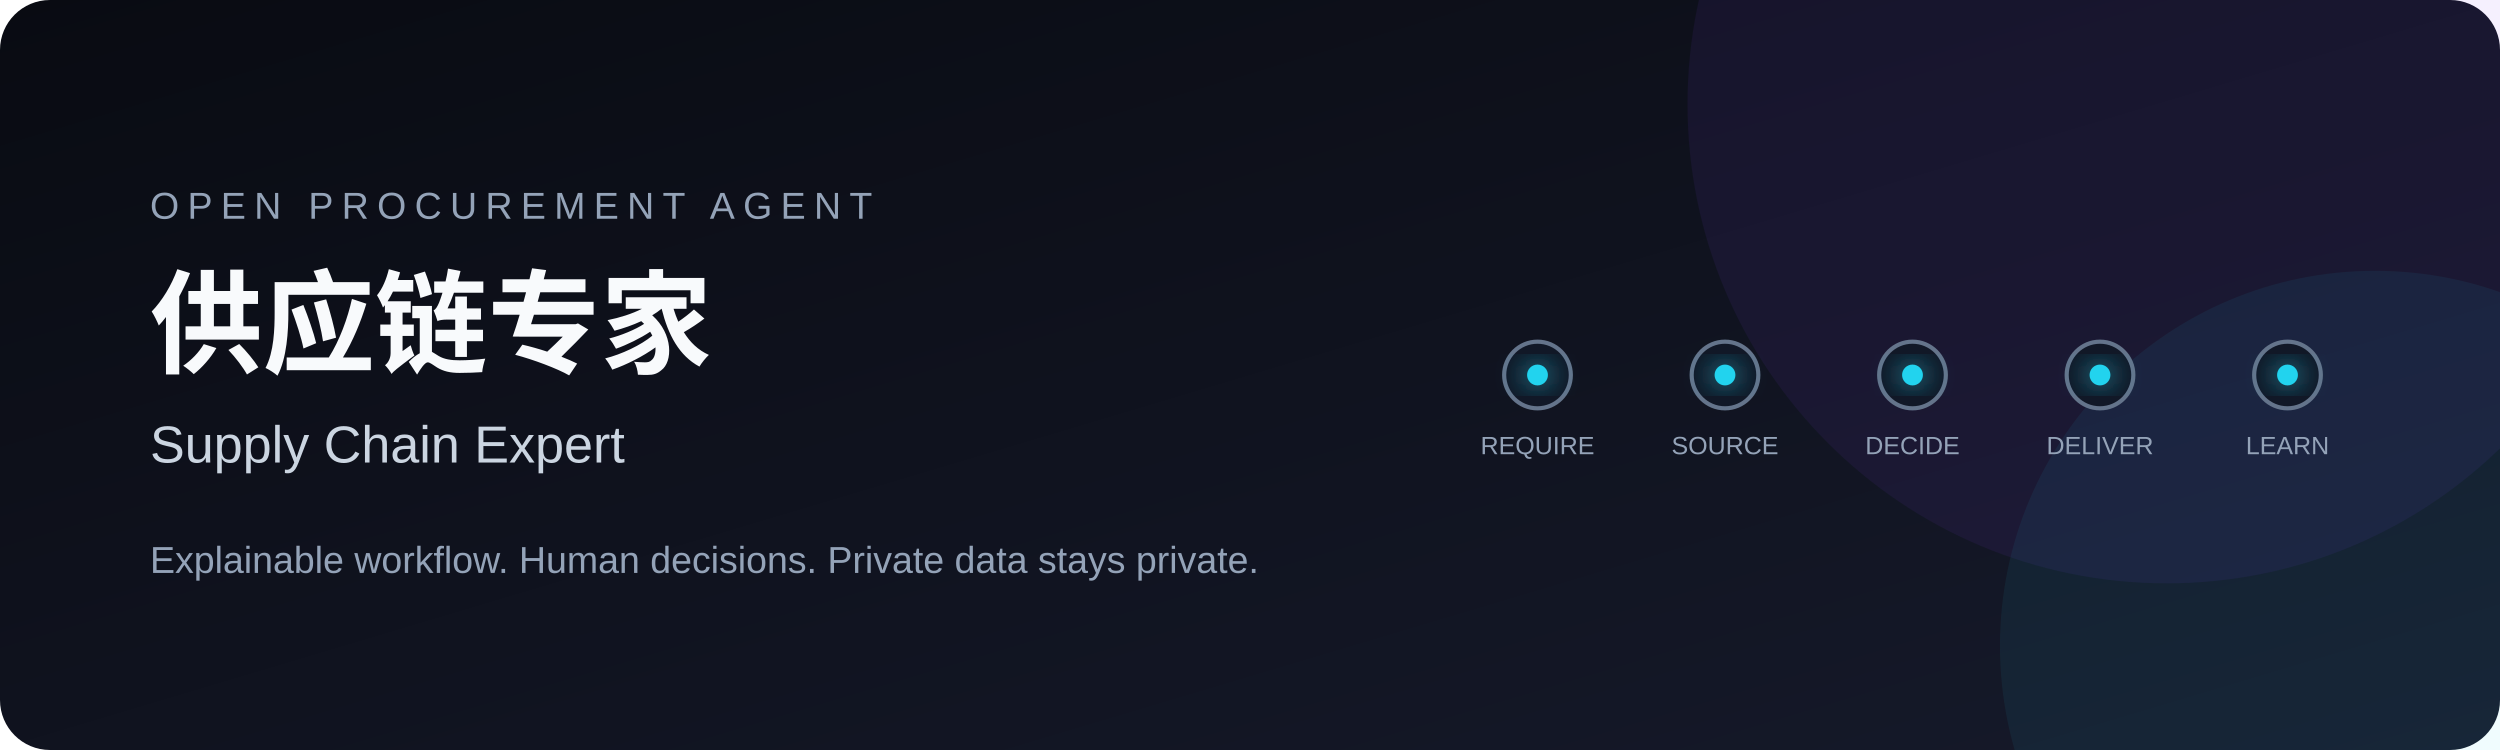
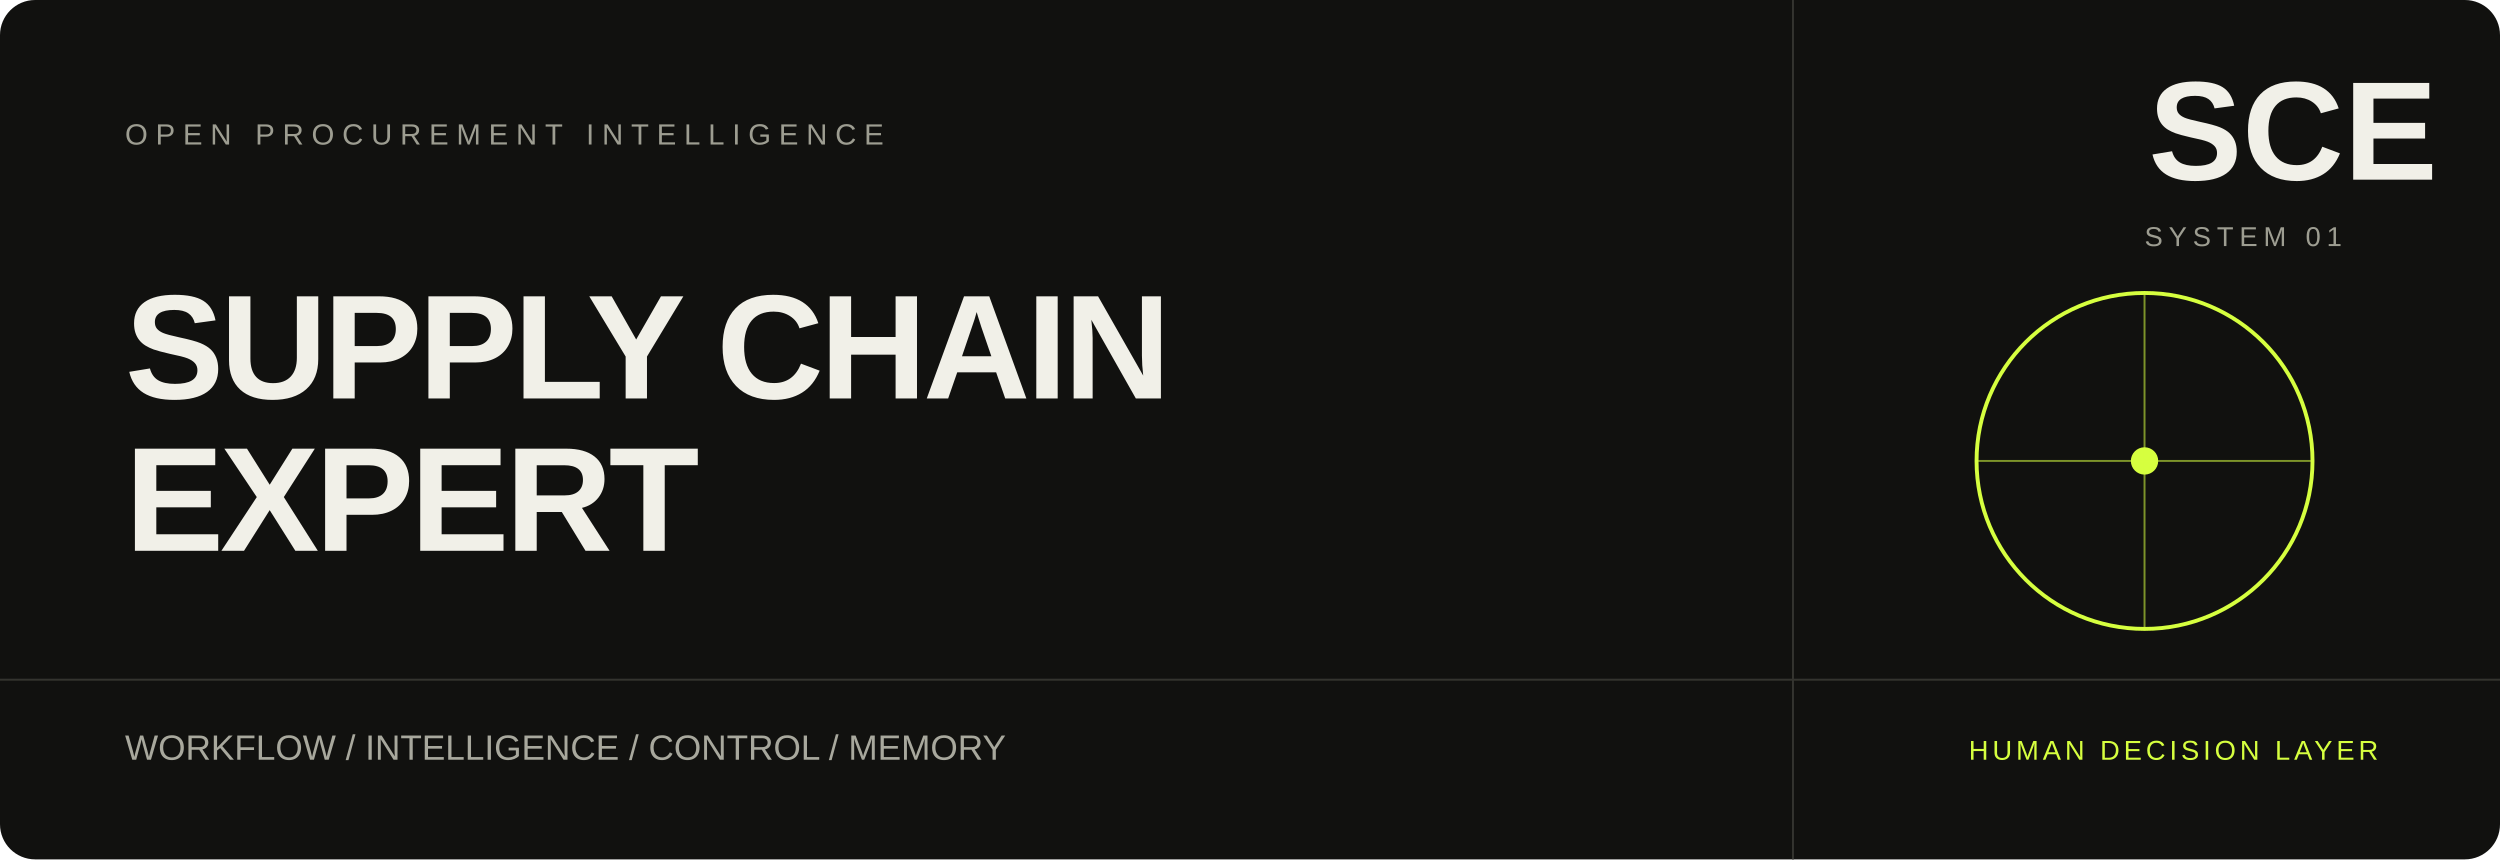
- <svg xmlns="http://www.w3.org/2000/svg" width="1200" height="360" viewBox="0 0 1200 360" role="img" aria-labelledby="title desc">
-   <defs>
-     <linearGradient id="bg" x1="0" y1="0" x2="1" y2="1">
-       <stop offset="0" stop-color="#090B12" />
-       <stop offset="1" stop-color="#161A2B" />
-     </linearGradient>
-     <linearGradient id="accent" x1="0" y1="0" x2="1" y2="0">
-       <stop offset="0" stop-color="#7C3AED" />
-       <stop offset="1" stop-color="#22D3EE" />
-     </linearGradient>
-     <filter id="glow" x="-50%" y="-50%" width="200%" height="200%">
-       <feGaussianBlur stdDeviation="7" result="blur" />
-       <feMerge>
-         <feMergeNode in="blur" />
-         <feMergeNode in="SourceGraphic" />
-       </feMerge>
-     </filter>
-   </defs>
-   <rect width="1200" height="360" rx="24" fill="url(#bg)" />
-   <circle cx="1040" cy="50" r="230" fill="#7C3AED" opacity=".08" />
-   <circle cx="1140" cy="310" r="180" fill="#22D3EE" opacity=".07" />
-   <text x="72" y="105" fill="#94A3B8" font-family="Arial, sans-serif" font-size="18" letter-spacing="4">OPEN PROCUREMENT AGENT</text>
-   <text x="72" y="175" fill="#F8FAFC" font-family="Arial, sans-serif" font-size="54" font-weight="700">供应链专家</text>
-   <text x="72" y="222" fill="#CBD5E1" font-family="Arial, sans-serif" font-size="25">Supply Chain Expert</text>
-   <text x="72" y="275" fill="#94A3B8" font-family="Arial, sans-serif" font-size="18">Explainable workflow. Human decisions. Private data stays private.</text>
-   <g transform="translate(720 130)">
-     <path d="M18 50 H378" stroke="url(#accent)" stroke-width="3" opacity=".7" />
-     <g fill="#111827" stroke="#64748B" stroke-width="2">
-       <circle cx="18" cy="50" r="16" />
-       <circle cx="108" cy="50" r="16" />
-       <circle cx="198" cy="50" r="16" />
-       <circle cx="288" cy="50" r="16" />
-       <circle cx="378" cy="50" r="16" />
-     </g>
-     <g fill="#22D3EE" filter="url(#glow)">
-       <circle cx="18" cy="50" r="5" />
-       <circle cx="108" cy="50" r="5" />
-       <circle cx="198" cy="50" r="5" />
-       <circle cx="288" cy="50" r="5" />
-       <circle cx="378" cy="50" r="5" />
-     </g>
-     <g fill="#94A3B8" font-family="Arial, sans-serif" font-size="12" text-anchor="middle">
-       <text x="18" y="88">REQUIRE</text>
-       <text x="108" y="88">SOURCE</text>
-       <text x="198" y="88">DECIDE</text>
-       <text x="288" y="88">DELIVER</text>
-       <text x="378" y="88">LEARN</text>
-     </g>
-   </g>
+ <svg xmlns="http://www.w3.org/2000/svg" width="1280" height="440" viewBox="0 0 1280 440" role="img" aria-labelledby="title desc">
+   <rect width="1280" height="440" rx="18" fill="#11110F" />
+   <path d="M0 348H1280" stroke="#34342F" />
+   <path d="M918 0V440" stroke="#34342F" />
+   <text x="64" y="74" fill="#9D9D91" font-family="Arial, sans-serif" font-size="15" letter-spacing="4">OPEN PROCUREMENT INTELLIGENCE</text>
+   <text x="64" y="204" fill="#F1F0E8" font-family="Arial, sans-serif" font-size="76" font-weight="700" letter-spacing="-2">SUPPLY CHAIN</text>
+   <text x="64" y="282" fill="#F1F0E8" font-family="Arial, sans-serif" font-size="76" font-weight="700" letter-spacing="-2">EXPERT</text>
+   <text x="64" y="389" fill="#A8A89D" font-family="Arial, sans-serif" font-size="18">WORKFLOW / INTELLIGENCE / CONTROL / MEMORY</text>
+   <text x="1100" y="92" fill="#F1F0E8" font-family="Arial, sans-serif" font-size="72" font-weight="700">SCE</text>
+   <text x="1098" y="126" fill="#9D9D91" font-family="Arial, sans-serif" font-size="14" letter-spacing="3">SYSTEM 01</text>
+   <circle cx="1098" cy="236" r="86" fill="none" stroke="#D6FF3F" stroke-width="2" />
+   <circle cx="1098" cy="236" r="7" fill="#D6FF3F" />
+   <path d="M1012 236H1184M1098 150V322" stroke="#D6FF3F" stroke-width="1" opacity=".55" />
+   <text x="1008" y="389" fill="#D6FF3F" font-family="Arial, sans-serif" font-size="14" letter-spacing="2">HUMAN DECISION LAYER</text>
</svg>
